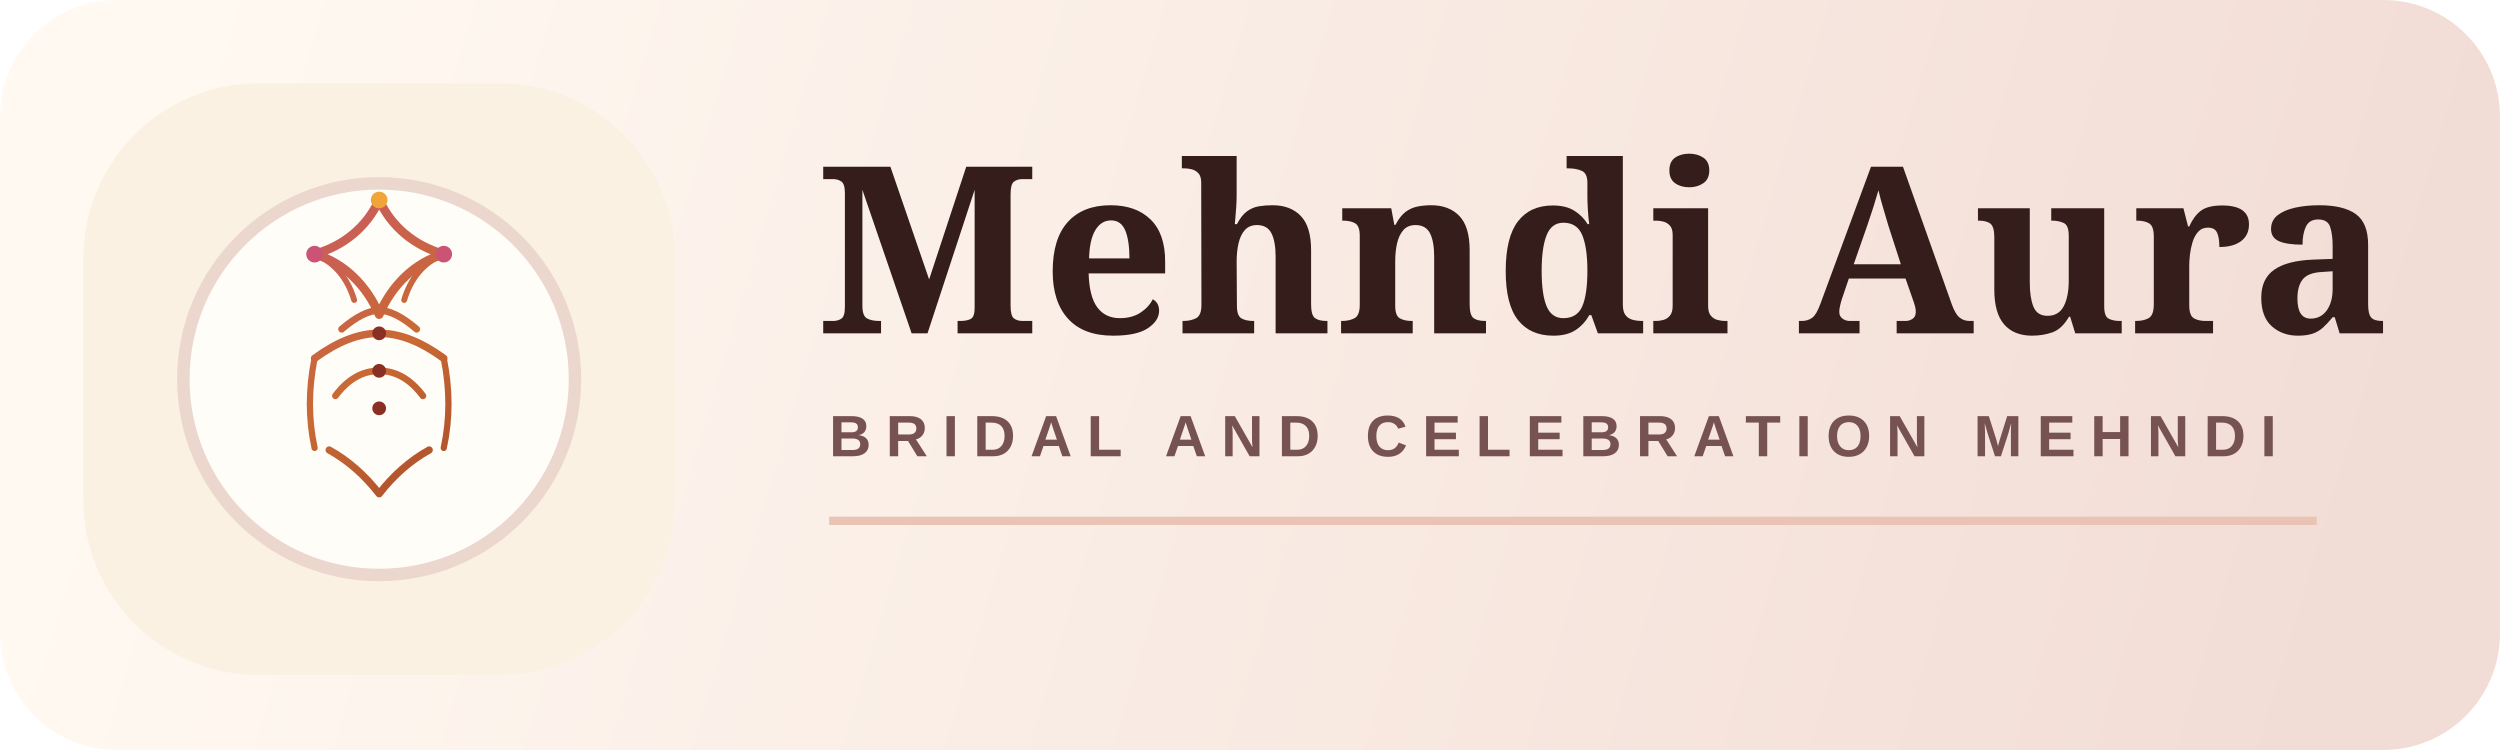
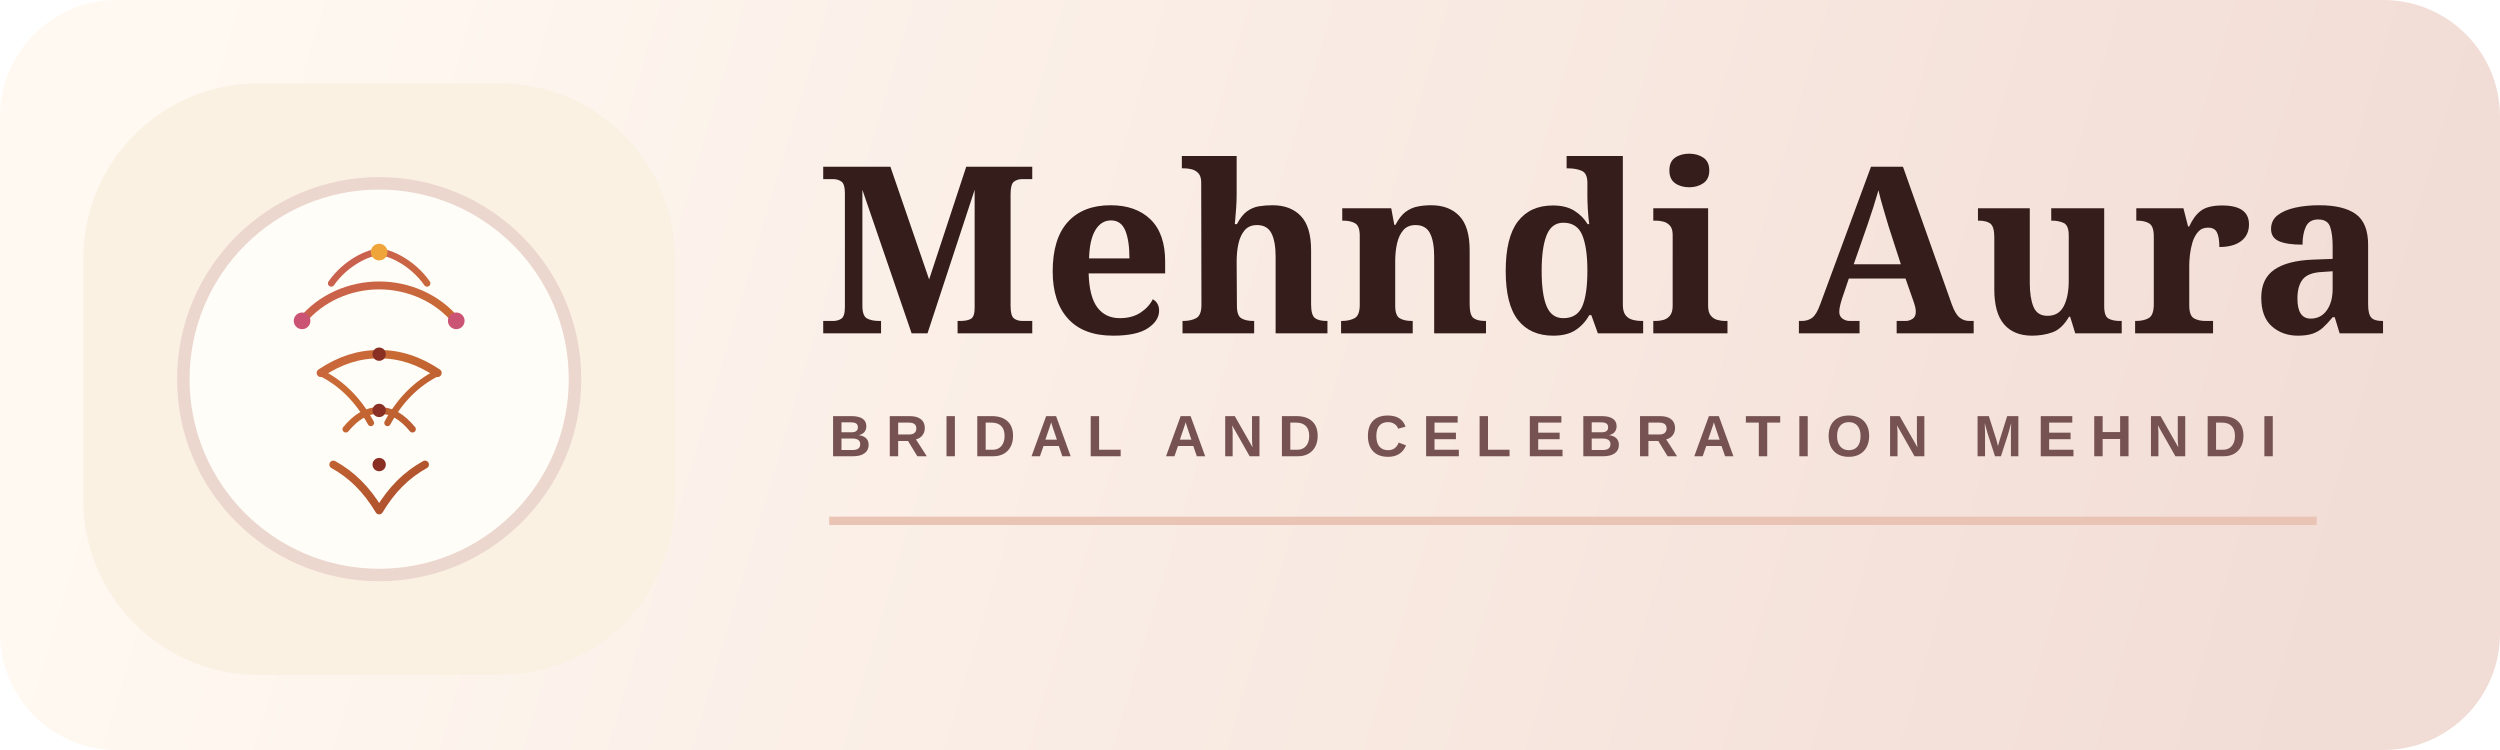
<svg xmlns="http://www.w3.org/2000/svg" width="1200" height="360" viewBox="0 0 1200 360" fill="none">
  <defs>
    <linearGradient id="bg" x1="86" y1="32" x2="1110" y2="336" gradientUnits="userSpaceOnUse">
      <stop stop-color="#FFF9F2" />
      <stop offset="0.58" stop-color="#F8E9E1" />
      <stop offset="1" stop-color="#F2DDD6" />
    </linearGradient>
    <linearGradient id="ink" x1="108" y1="86" x2="272" y2="286" gradientUnits="userSpaceOnUse">
      <stop stop-color="#CB5475" />
      <stop offset="0.45" stop-color="#C96A33" />
      <stop offset="1" stop-color="#8A2F24" />
    </linearGradient>
  </defs>
  <rect width="1200" height="360" rx="56" fill="url(#bg)" />
  <rect x="40" y="40" width="284" height="284" rx="84" fill="#FBF1E3" />
  <circle cx="182" cy="182" r="94" fill="#FFFDF8" stroke="#ECD7CF" stroke-width="6" />
  <g stroke="url(#ink)" stroke-linecap="round" stroke-linejoin="round" fill="none">
-     <path d="M182 96C188 109 199 118 213 122C199 126 188 137 182 151C176 137 165 126 151 122C165 118 176 109 182 96Z" stroke-width="4.2" />
-     <path d="M151 122C161 126 167 134 170 144" stroke-width="2.8" />
-     <path d="M213 122C203 126 197 134 194 144" stroke-width="2.8" />
-     <path d="M164 158C171 152 177 149 182 149C187 149 193 152 200 158" stroke-width="3.3" />
-     <path d="M151 172C162 164 172 160 182 160C192 160 202 164 213 172" stroke-width="3.6" />
-     <path d="M161 190C167 182 174 178 182 178C190 178 197 182 203 190" stroke-width="3.2" />
-     <path d="M151 172C148 187 148 201 151 215" stroke-width="3" />
-     <path d="M213 172C216 187 216 201 213 215" stroke-width="3" />
-     <path d="M158 216C167 221 175 228 182 237C189 228 197 221 206 216" stroke-width="3.5" />
+     <path d="M159 136C166 126 177 121 182 121C187 121 198 126 205 136" stroke-width="3.2" />
+     <path d="M145 154C154 143 168 137 182 137C196 137 210 143 219 154" stroke-width="3.8" />
+     <path d="M154 179C163 173 172 170 182 170C192 170 201 173 210 179" stroke-width="4" />
+     <path d="M154 179C164 184 172 192 178 203" stroke-width="3.1" />
+     <path d="M210 179C200 184 192 192 186 203" stroke-width="3.1" />
+     <path d="M166 206C171 200 176 197 182 197C188 197 193 200 198 206" stroke-width="3.2" />
+     <path d="M160 223C169 228 176 235 182 245C188 235 195 228 204 223" stroke-width="3.8" />
  </g>
  <g fill="#8A2F24">
-     <circle cx="182" cy="160" r="3.3" />
-     <circle cx="182" cy="178" r="3.3" />
-     <circle cx="182" cy="196" r="3.3" />
+     <circle cx="182" cy="170" r="3.2" />
+     <circle cx="182" cy="197" r="3.2" />
+     <circle cx="182" cy="223" r="3.2" />
  </g>
  <g fill="#CB5475">
-     <circle cx="151" cy="122" r="4" />
-     <circle cx="213" cy="122" r="4" />
+     <circle cx="145" cy="154" r="4" />
+     <circle cx="219" cy="154" r="4" />
  </g>
  <g fill="#EFA53A">
-     <circle cx="182" cy="96" r="4" />
+     <circle cx="182" cy="121" r="4" />
  </g>
  <text x="392" y="160" fill="#341D1B" font-family="'Cormorant Garamond', Georgia, serif" font-size="112" font-weight="700" letter-spacing="1.4">Mehndi Aura</text>
  <text x="398" y="219" fill="#765352" font-family="'Manrope', Arial, sans-serif" font-size="28" font-weight="600" letter-spacing="7">BRIDAL AND CELEBRATION MEHNDI</text>
  <path d="M398 250H1112" stroke="#E9C3B4" stroke-width="4" />
</svg>
